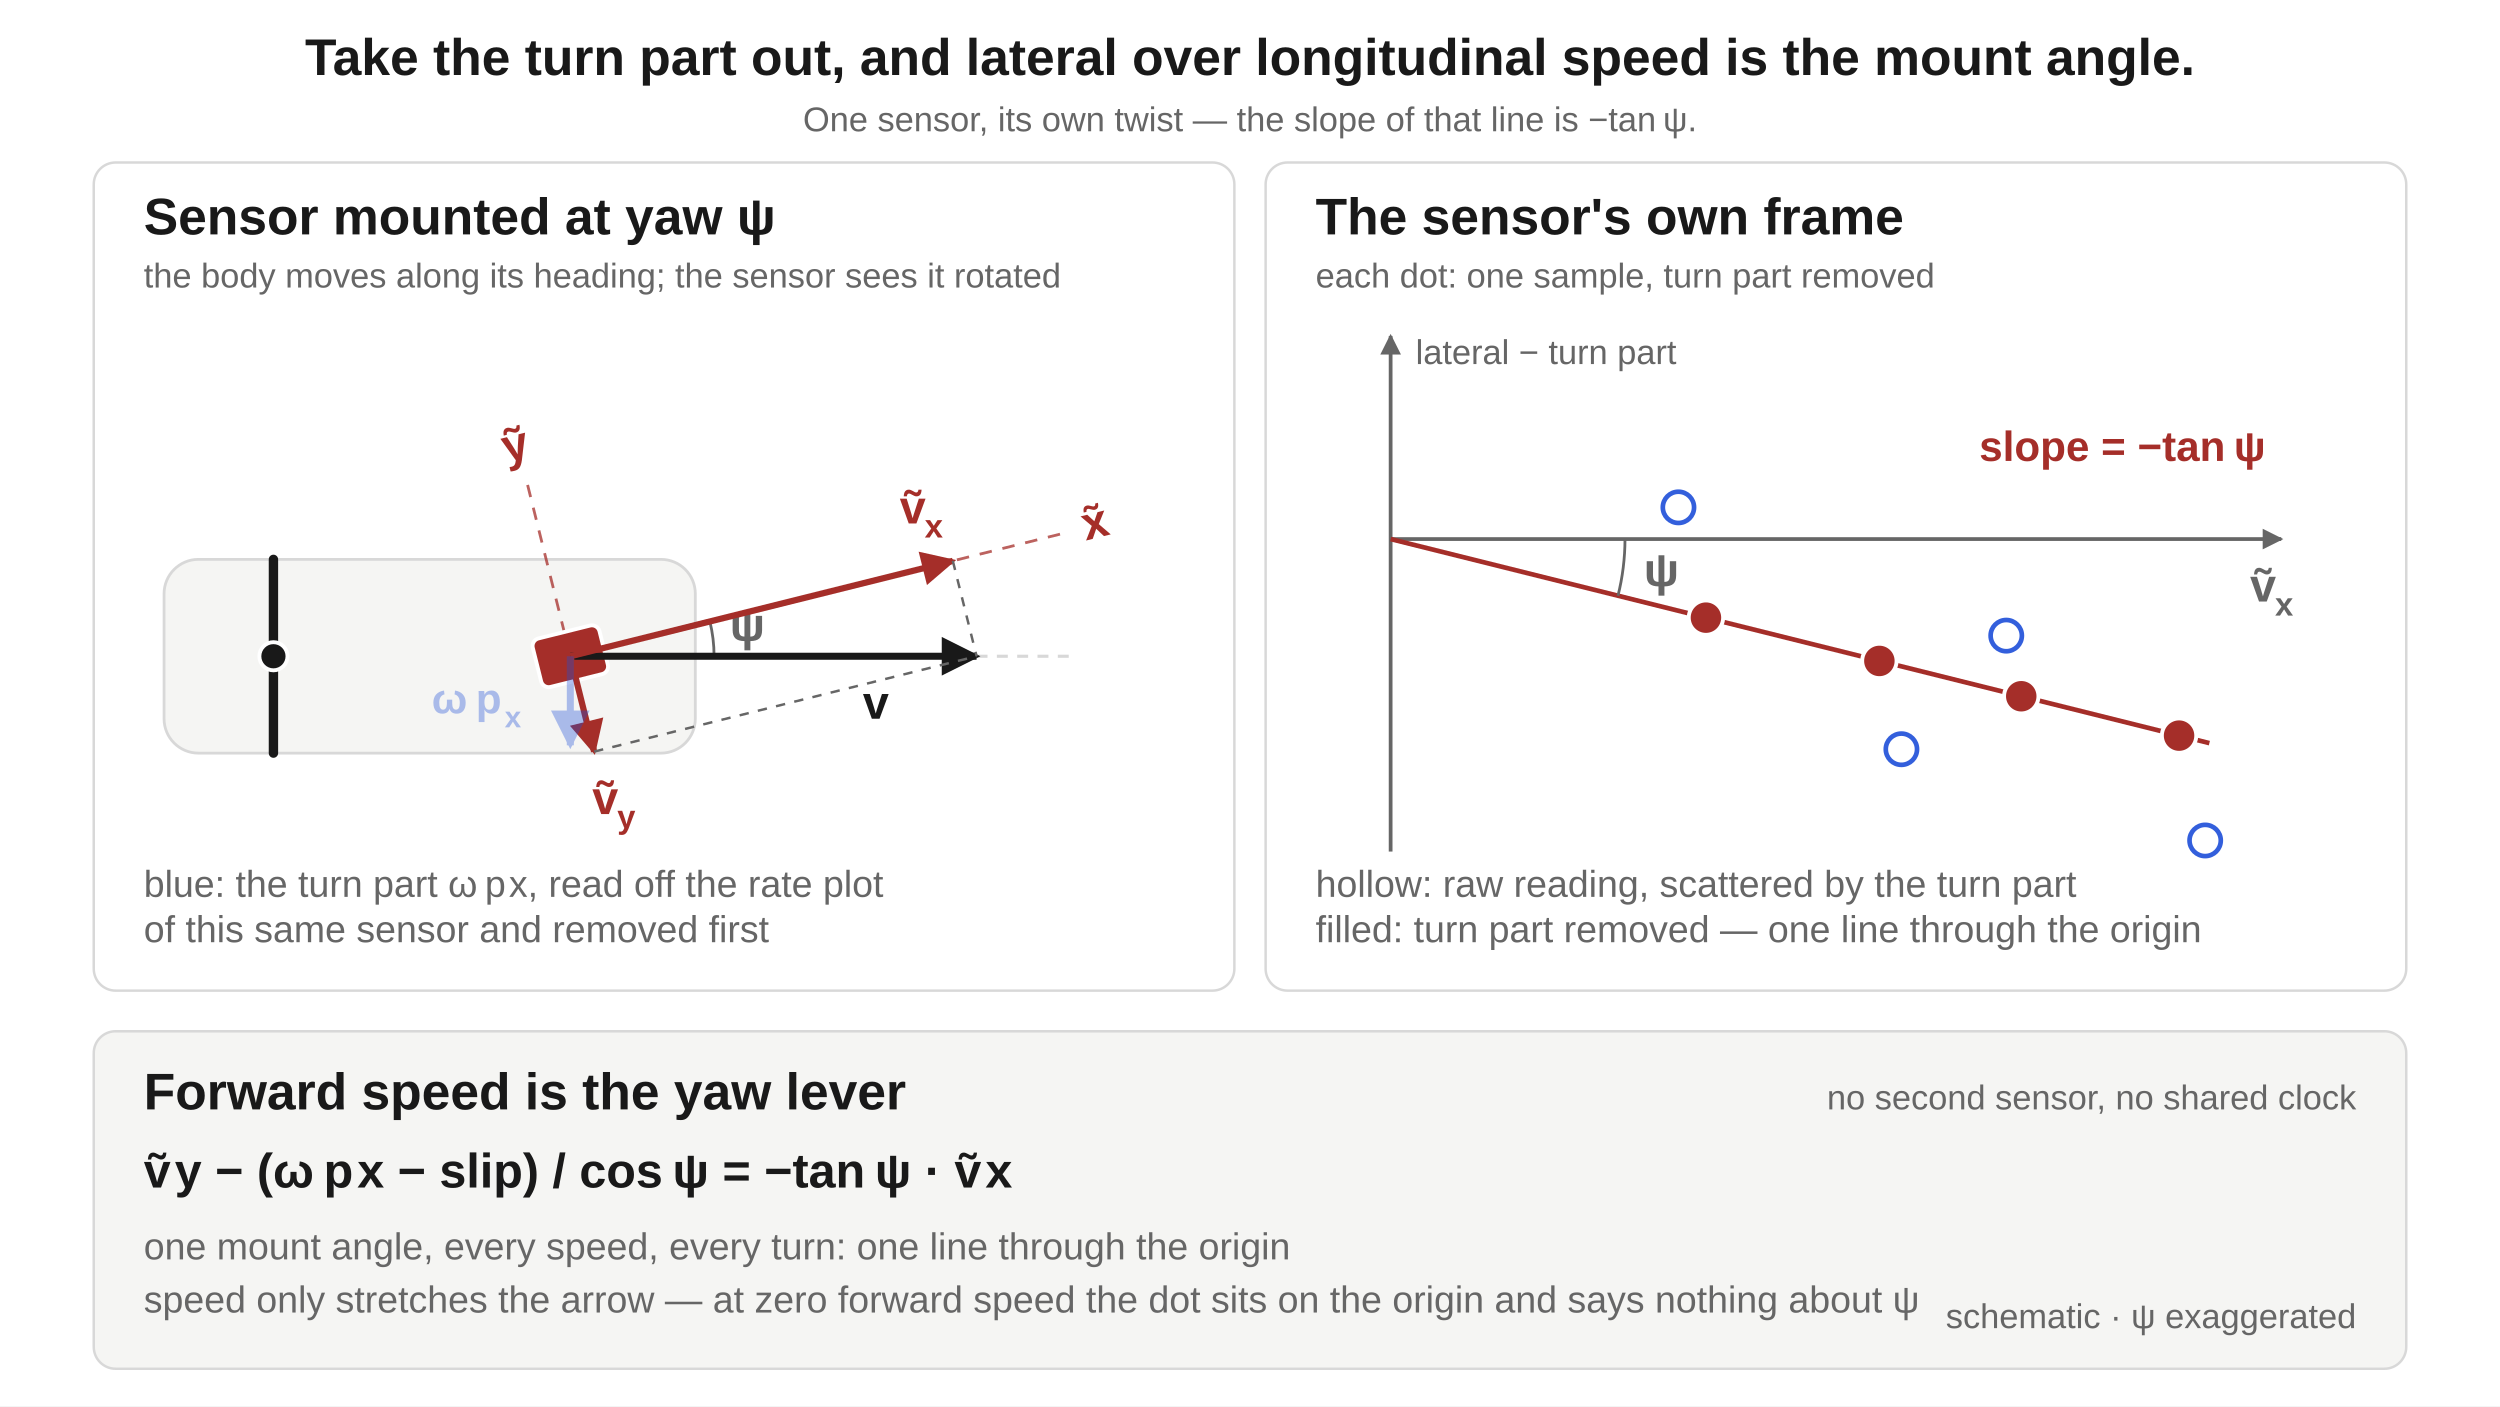
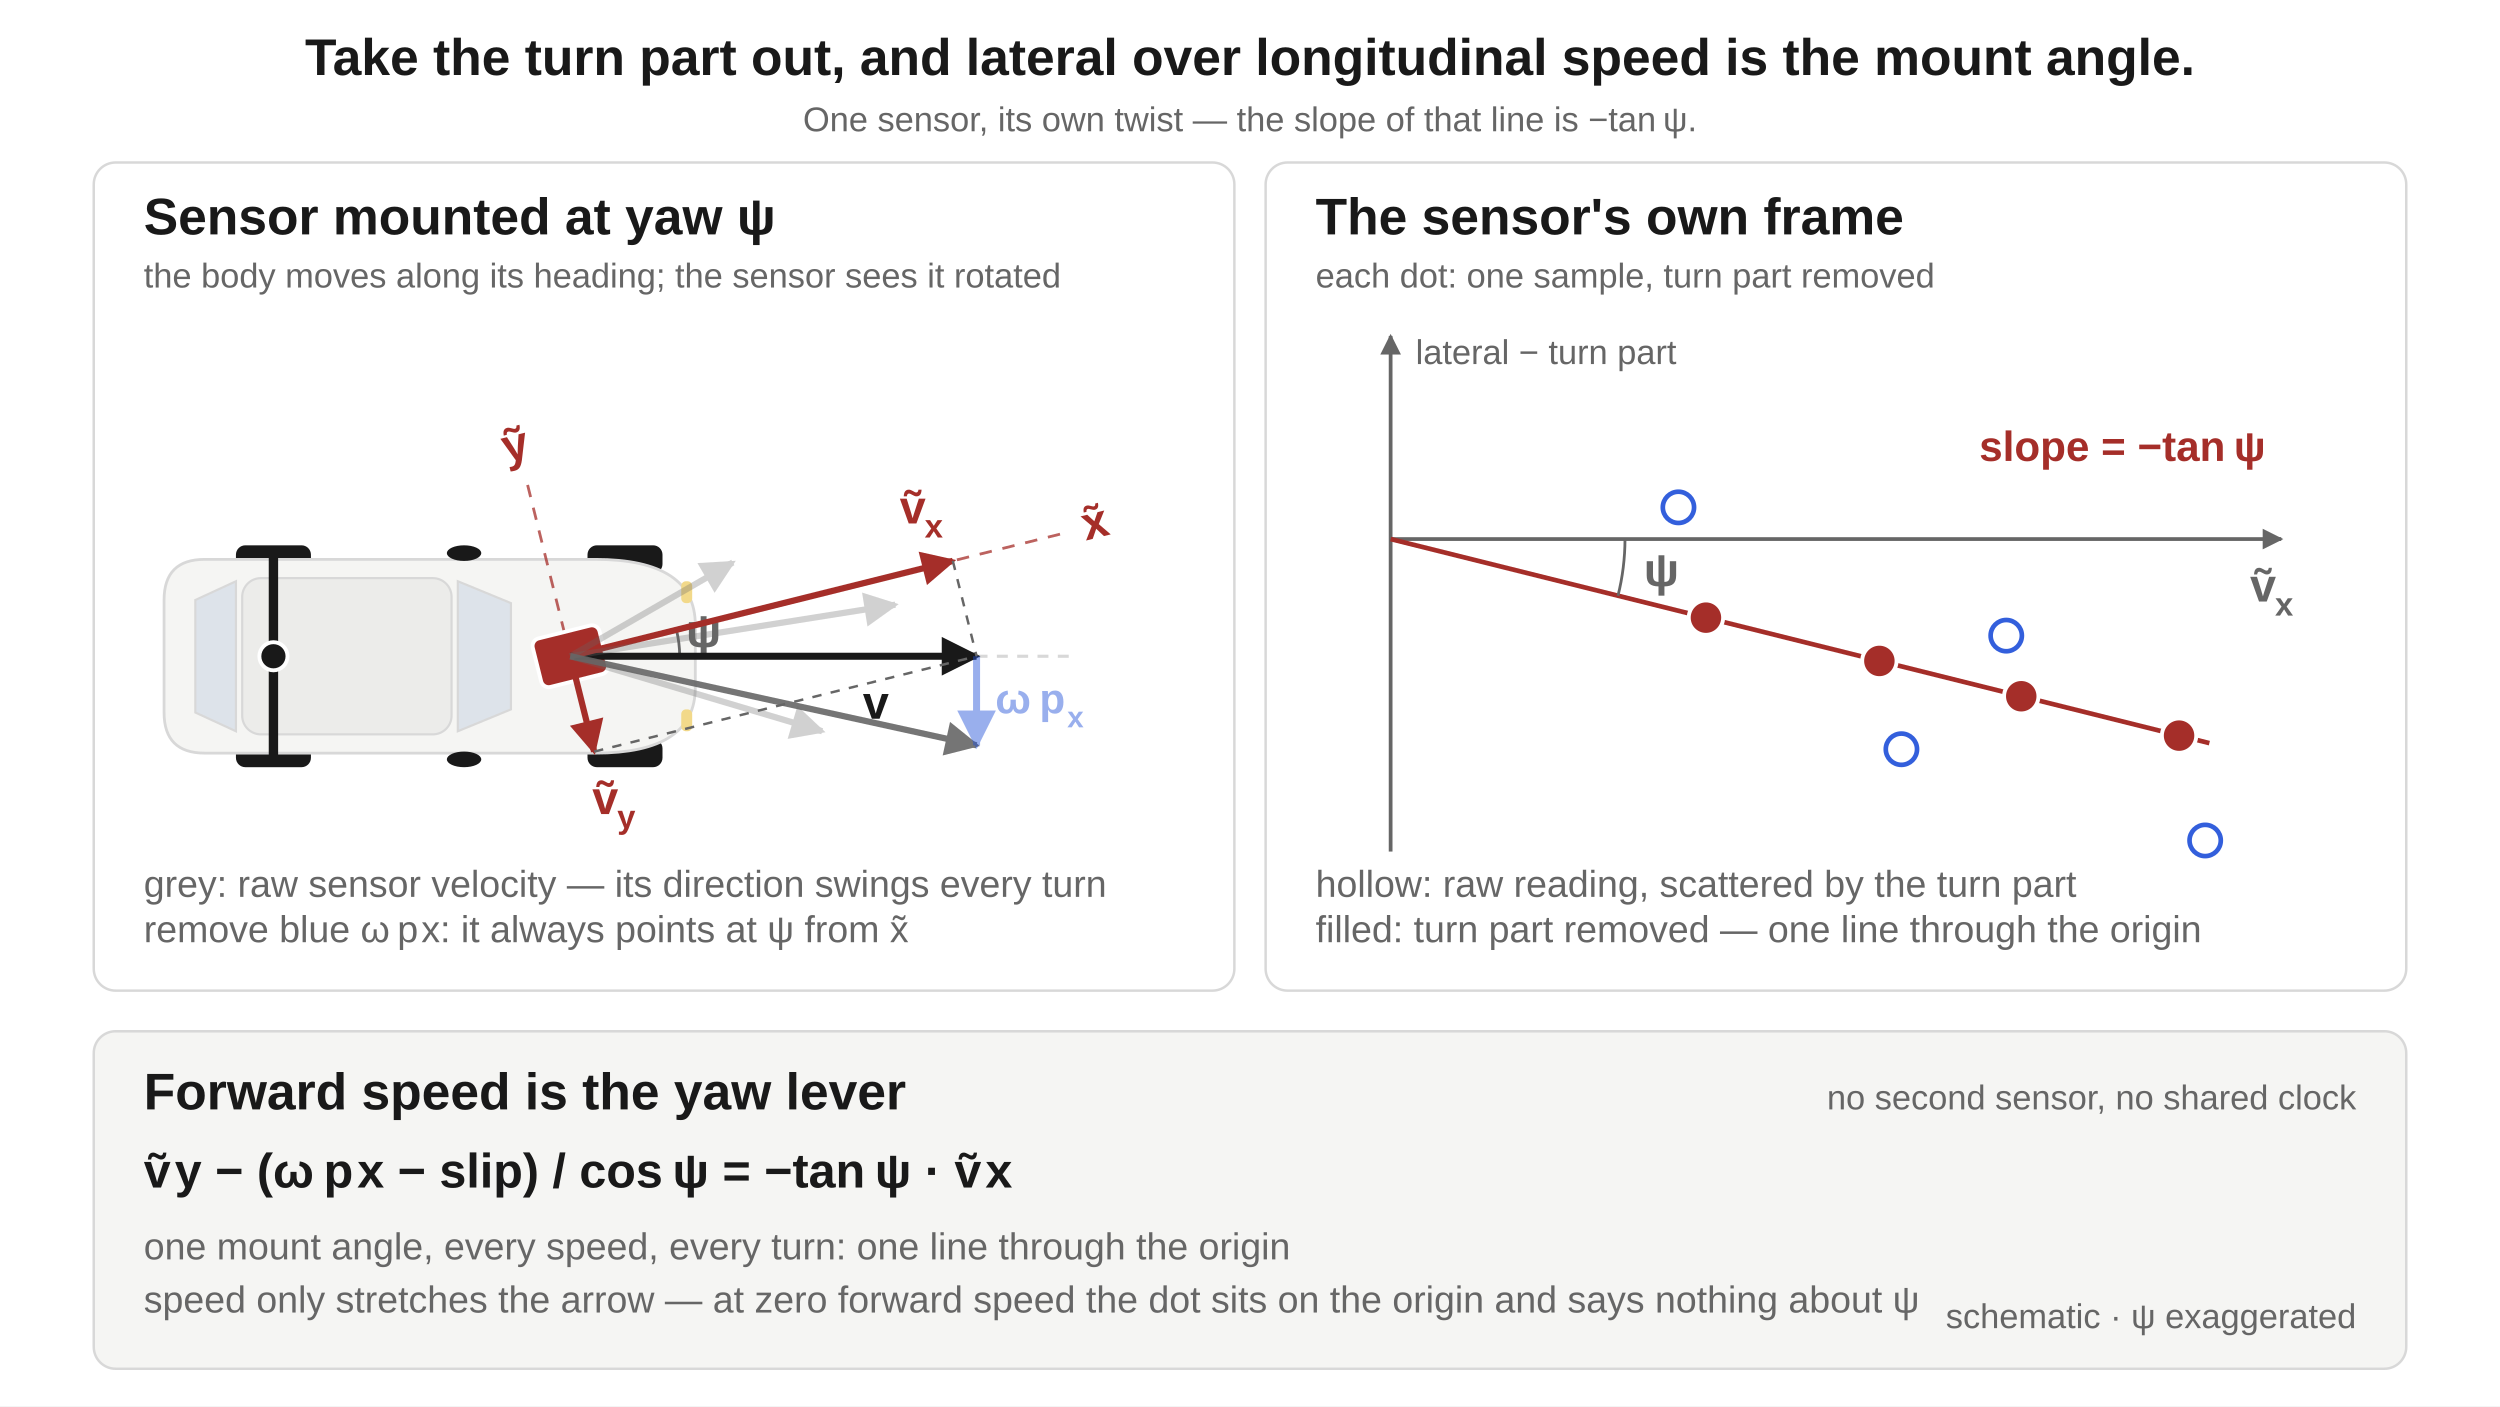
<svg xmlns="http://www.w3.org/2000/svg" viewBox="0 0 1600 900" role="img" aria-labelledby="pt pd">
  <style>
    .panel { fill: #ffffff; stroke: #d8d8d8; stroke-width: 1.6; }
    .strip { fill: #f5f5f3; stroke: #d8d8d8; stroke-width: 1.6; }
    .body { fill: #f5f5f3; stroke: #d8d8d8; stroke-width: 1.8; }
+     .tyre { fill: #191919; }
+     .glass { fill: #dde3ea; stroke: #d8d8d8; stroke-width: 1.4; }
+     .roof { fill: #ececea; stroke: #d8d8d8; stroke-width: 1.4; }
+     .lamp { fill: #f2d98a; }
+     .rawv { fill: none; stroke: #666666; stroke-width: 4; }
    .axle { fill: none; stroke: #191919; stroke-width: 6; stroke-linecap: round; }
    .fg-thin { fill: none; stroke: #666666; stroke-width: 1.8; }
    .fg-arrow { fill: none; stroke: #666666; stroke-width: 2.4; }
    .rule-dash { fill: none; stroke: #d8d8d8; stroke-width: 2; stroke-dasharray: 7 6; }
    .ink-dash { fill: none; stroke: #666666; stroke-width: 1.6; stroke-dasharray: 6 6; }
    .axis-dash { fill: none; stroke: #a52e29; stroke-width: 1.8; stroke-dasharray: 8 7; opacity: .75; }
    .v-ink { fill: none; stroke: #191919; stroke-width: 4.5; }
    .comp-strong { fill: none; stroke: #a52e29; stroke-width: 4; }
    .lat { fill: none; stroke: #1d4ed8; stroke-width: 4.5; }
    .drop { fill: none; stroke: #1d4ed8; stroke-width: 2.2; stroke-dasharray: 5 5; }
    .fit-acc { fill: none; stroke: #a52e29; stroke-width: 3; }
    .raw { fill: #ffffff; stroke: #1d4ed8; stroke-width: 3; }
    .ink-fill { fill: #191919; stroke: #ffffff; stroke-width: 2.5; }
    .acc-fill { fill: #a52e29; stroke: #ffffff; stroke-width: 2.5; }
    text { font-family: Arial, Helvetica, sans-serif; fill: #191919; }
    .h { font-size: 33px; font-weight: 700; }
    .lbl { font-size: 22px; fill: #666666; }
    .note { font-size: 24px; fill: #666666; }
    .eq { font-size: 31px; font-weight: 700; fill: #191919; }
    .slope { font-size: 27px; font-weight: 700; fill: #a52e29; }
    .sym { font-size: 30px; font-weight: 700; fill: #666666; }
    .sym-s { font-size: 21px; font-weight: 700; fill: #666666; }
    .symi { font-size: 30px; font-weight: 700; fill: #191919; }
    .syma { font-size: 30px; font-weight: 700; fill: #a52e29; }
    .syma-s { font-size: 21px; font-weight: 700; fill: #a52e29; }
    .symb-s { font-size: 19px; font-weight: 700; fill: #1d4ed8; }
    .symb { font-size: 27px; font-weight: 700; fill: #1d4ed8; }
</style>
  <defs>
    <marker id="tip" viewBox="0 0 10 10" refX="9" refY="5" markerWidth="5.5" markerHeight="5.5" orient="auto-start-reverse">
      <path d="M 0 0 L 10 5 L 0 10 z" fill="#666666" />
    </marker>
    <marker id="tip-i" viewBox="0 0 10 10" refX="9" refY="5" markerWidth="5.5" markerHeight="5.5" orient="auto-start-reverse">
      <path d="M 0 0 L 10 5 L 0 10 z" fill="#191919" />
    </marker>
    <marker id="tip-a" viewBox="0 0 10 10" refX="9" refY="5" markerWidth="5.5" markerHeight="5.5" orient="auto-start-reverse">
      <path d="M 0 0 L 10 5 L 0 10 z" fill="#a52e29" />
    </marker>
    <marker id="tip-b" viewBox="0 0 10 10" refX="9" refY="5" markerWidth="5.5" markerHeight="5.5" orient="auto-start-reverse">
      <path d="M 0 0 L 10 5 L 0 10 z" fill="#1d4ed8" />
    </marker>
  </defs>
  <rect width="1600" height="900" fill="#ffffff" />
  <text x="800" y="48" class="h" text-anchor="middle">Take the turn part out, and lateral over longitudinal speed is the mount angle.</text>
  <text x="800" y="84" class="lbl" text-anchor="middle">One sensor, its own twist — the slope of that line is −tan ψ.</text>
  <rect x="60" y="104" width="730" height="530" rx="14" class="panel" />
  <text x="92" y="150" class="h" text-anchor="start">Sensor mounted at yaw ψ</text>
  <text x="92" y="184" class="lbl" text-anchor="start">the body moves along its heading; the sensor sees it rotated</text>
-   <text x="92" y="574" class="note" text-anchor="start">blue: the turn part ω p x, read off the rate plot</text>
-   <text x="92" y="603" class="note" text-anchor="start">of this same sensor and removed first</text>
-   <rect x="105" y="358" width="340" height="124" rx="22" class="body" />
-   <line x1="175" y1="358" x2="175" y2="482" class="axle" />
+   <text x="92" y="574" class="note" text-anchor="start">grey: raw sensor velocity — its direction swings every turn</text>
+   <text x="92" y="603" class="note" text-anchor="start">remove blue ω p x: it always points at ψ from x̃</text>
+   <rect x="151" y="349" width="48" height="18" rx="6" class="tyre" />
+   <rect x="151" y="473" width="48" height="18" rx="6" class="tyre" />
+   <rect x="376" y="349" width="48" height="18" rx="6" class="tyre" />
+   <rect x="376" y="473" width="48" height="18" rx="6" class="tyre" />
+   <path d="M 131 358 L 381 358 Q 445 358 445 400 L 445 440 Q 445 482 381 482 L 131 482 Q 105 482 105 456 L 105 384 Q 105 358 131 358 Z" class="body" />
+   <path d="M 151 372 L 125 384 L 125 456 L 151 468 Z" class="glass" />
+   <rect x="155" y="370" width="134" height="100" rx="12" class="roof" />
+   <path d="M 293 372 L 327 386 L 327 454 L 293 468 Z" class="glass" />
+   <ellipse cx="297" cy="354" rx="11" ry="5" class="tyre" />
+   <ellipse cx="297" cy="486" rx="11" ry="5" class="tyre" />
+   <rect x="436" y="372" width="7" height="14" rx="3" class="lamp" />
+   <rect x="436" y="454" width="7" height="14" rx="3" class="lamp" />
+   <line x1="175" y1="354" x2="175" y2="486" class="axle" />
  <circle cx="175" cy="420" r="9" class="ink-fill" />
  <line x1="365" y1="420" x2="685" y2="420" class="rule-dash" />
  <g transform="translate(365 420) rotate(-14)">
    <line x1="0" y1="0" x2="330" y2="0" class="axis-dash" />
    <line x1="0" y1="0" x2="0" y2="-120" class="axis-dash" />
    <rect x="-22" y="-16" width="44" height="32" rx="5" class="acc-fill" />
    <text x="338" y="8" class="syma" text-anchor="start">x̃</text>
    <text x="-10" y="-130" class="syma" text-anchor="start">ỹ</text>
  </g>
-   <path d="M 457 420 A 92 92 0 0 0 454.3 397.7" class="fg-thin" />
-   <text x="467" y="410" class="sym" text-anchor="start">ψ</text>
+   <path d="M 435 420 A 70 70 0 0 0 432.9 403.1" class="fg-thin" />
+   <text x="439" y="414" class="sym" text-anchor="start">ψ</text>
  <line x1="365" y1="420" x2="625" y2="420" class="v-ink" marker-end="url(#tip-i)" />
  <text x="552.2" y="460" class="symi" text-anchor="start">v</text>
  <g transform="translate(365 420) rotate(-14)">
    <line x1="0" y1="0" x2="252.3" y2="0" class="comp-strong" marker-end="url(#tip-a)" />
    <line x1="0" y1="0" x2="0" y2="62.9" class="comp-strong" marker-end="url(#tip-a)" />
    <line x1="252.3" y1="0" x2="252.3" y2="62.9" class="ink-dash" />
    <line x1="0" y1="62.9" x2="252.3" y2="62.9" class="ink-dash" />
  </g>
  <text x="575.8" y="335" class="syma" text-anchor="start">ṽ</text>
  <text x="591.8" y="344" class="syma-s" text-anchor="start">x</text>
  <text x="379" y="521" class="syma" text-anchor="start">ṽ</text>
  <text x="395" y="530" class="syma-s" text-anchor="start">y</text>
-   <g opacity="0.35">
-     <line x1="365" y1="420" x2="365" y2="477" class="lat" marker-end="url(#tip-b)" />
-     <text x="321" y="456.5" class="symb" text-anchor="end">ω p</text>
-     <text x="323" y="465.5" class="symb-s" text-anchor="start">x</text>
+   <g opacity="0.3">
+     <line x1="365" y1="420" x2="469" y2="360" class="rawv" marker-end="url(#tip)" />
+   </g>
+   <g opacity="0.3">
+     <line x1="365" y1="420" x2="526.2" y2="468" class="rawv" marker-end="url(#tip)" />
+   </g>
+   <g opacity="0.3">
+     <line x1="365" y1="420" x2="573" y2="387" class="rawv" marker-end="url(#tip)" />
+   </g>
+   <g opacity="0.9">
+     <line x1="365" y1="420" x2="625" y2="477" class="rawv" marker-end="url(#tip)" />
+   </g>
+   <g opacity="0.45">
+     <line x1="625" y1="420" x2="625" y2="477" class="lat" marker-end="url(#tip-b)" />
+     <text x="637" y="456.5" class="symb" text-anchor="start">ω p</text>
+     <text x="683" y="465.5" class="symb-s" text-anchor="start">x</text>
  </g>
  <rect x="810" y="104" width="730" height="530" rx="14" class="panel" />
  <text x="842" y="150" class="h" text-anchor="start">The sensor's own frame</text>
  <text x="842" y="184" class="lbl" text-anchor="start">each dot: one sample, turn part removed</text>
  <text x="842" y="574" class="note" text-anchor="start">hollow: raw reading, scattered by the turn part</text>
  <text x="842" y="603" class="note" text-anchor="start">filled: turn part removed — one line through the origin</text>
  <line x1="890" y1="345" x2="1460" y2="345" class="fg-arrow" marker-end="url(#tip)" />
  <line x1="890" y1="545" x2="890" y2="215" class="fg-arrow" marker-end="url(#tip)" />
  <text x="1440" y="385" class="sym" text-anchor="start">ṽ</text>
  <text x="1456" y="394" class="sym-s" text-anchor="start">x</text>
  <text x="906" y="233" class="lbl" text-anchor="start">lateral − turn part</text>
  <line x1="890" y1="345" x2="1414" y2="475.6" class="fit-acc" />
  <path d="M 1040 345 A 150 150 0 0 1 1035.5 381.3" class="fg-thin" />
  <text x="1052" y="375" class="sym" text-anchor="start">ψ</text>
  <text x="1450" y="295" class="slope" text-anchor="end">slope = −tan ψ</text>
  <g opacity="0.9">
    <circle cx="1074.2" cy="324.7" r="10" class="raw" />
  </g>
  <circle cx="1091.8" cy="395.3" r="11" class="acc-fill" />
  <g opacity="0.9">
    <circle cx="1216.9" cy="479.5" r="10" class="raw" />
  </g>
  <circle cx="1202.8" cy="423" r="11" class="acc-fill" />
  <g opacity="0.9">
    <circle cx="1284" cy="406.8" r="10" class="raw" />
  </g>
  <circle cx="1293.6" cy="445.6" r="11" class="acc-fill" />
  <g opacity="0.9">
    <circle cx="1411.3" cy="537.9" r="10" class="raw" />
  </g>
  <circle cx="1394.6" cy="470.8" r="11" class="acc-fill" />
  <rect x="60" y="660" width="1480" height="216" rx="14" class="strip" />
  <text x="92" y="710" class="h" text-anchor="start">Forward speed is the yaw lever</text>
  <text x="92" y="760" class="eq" text-anchor="start">ṽ y − (ω p x − slip) / cos ψ  =  −tan ψ · ṽ x</text>
  <text x="92" y="806" class="note" text-anchor="start">one mount angle, every speed, every turn: one line through the origin</text>
  <text x="92" y="840" class="note" text-anchor="start">speed only stretches the arrow — at zero forward speed the dot sits on the origin and says nothing about ψ</text>
  <text x="1508" y="710" class="lbl" text-anchor="end">no second sensor, no shared clock</text>
  <text x="1508" y="850" class="lbl" text-anchor="end">schematic · ψ exaggerated</text>
</svg>
